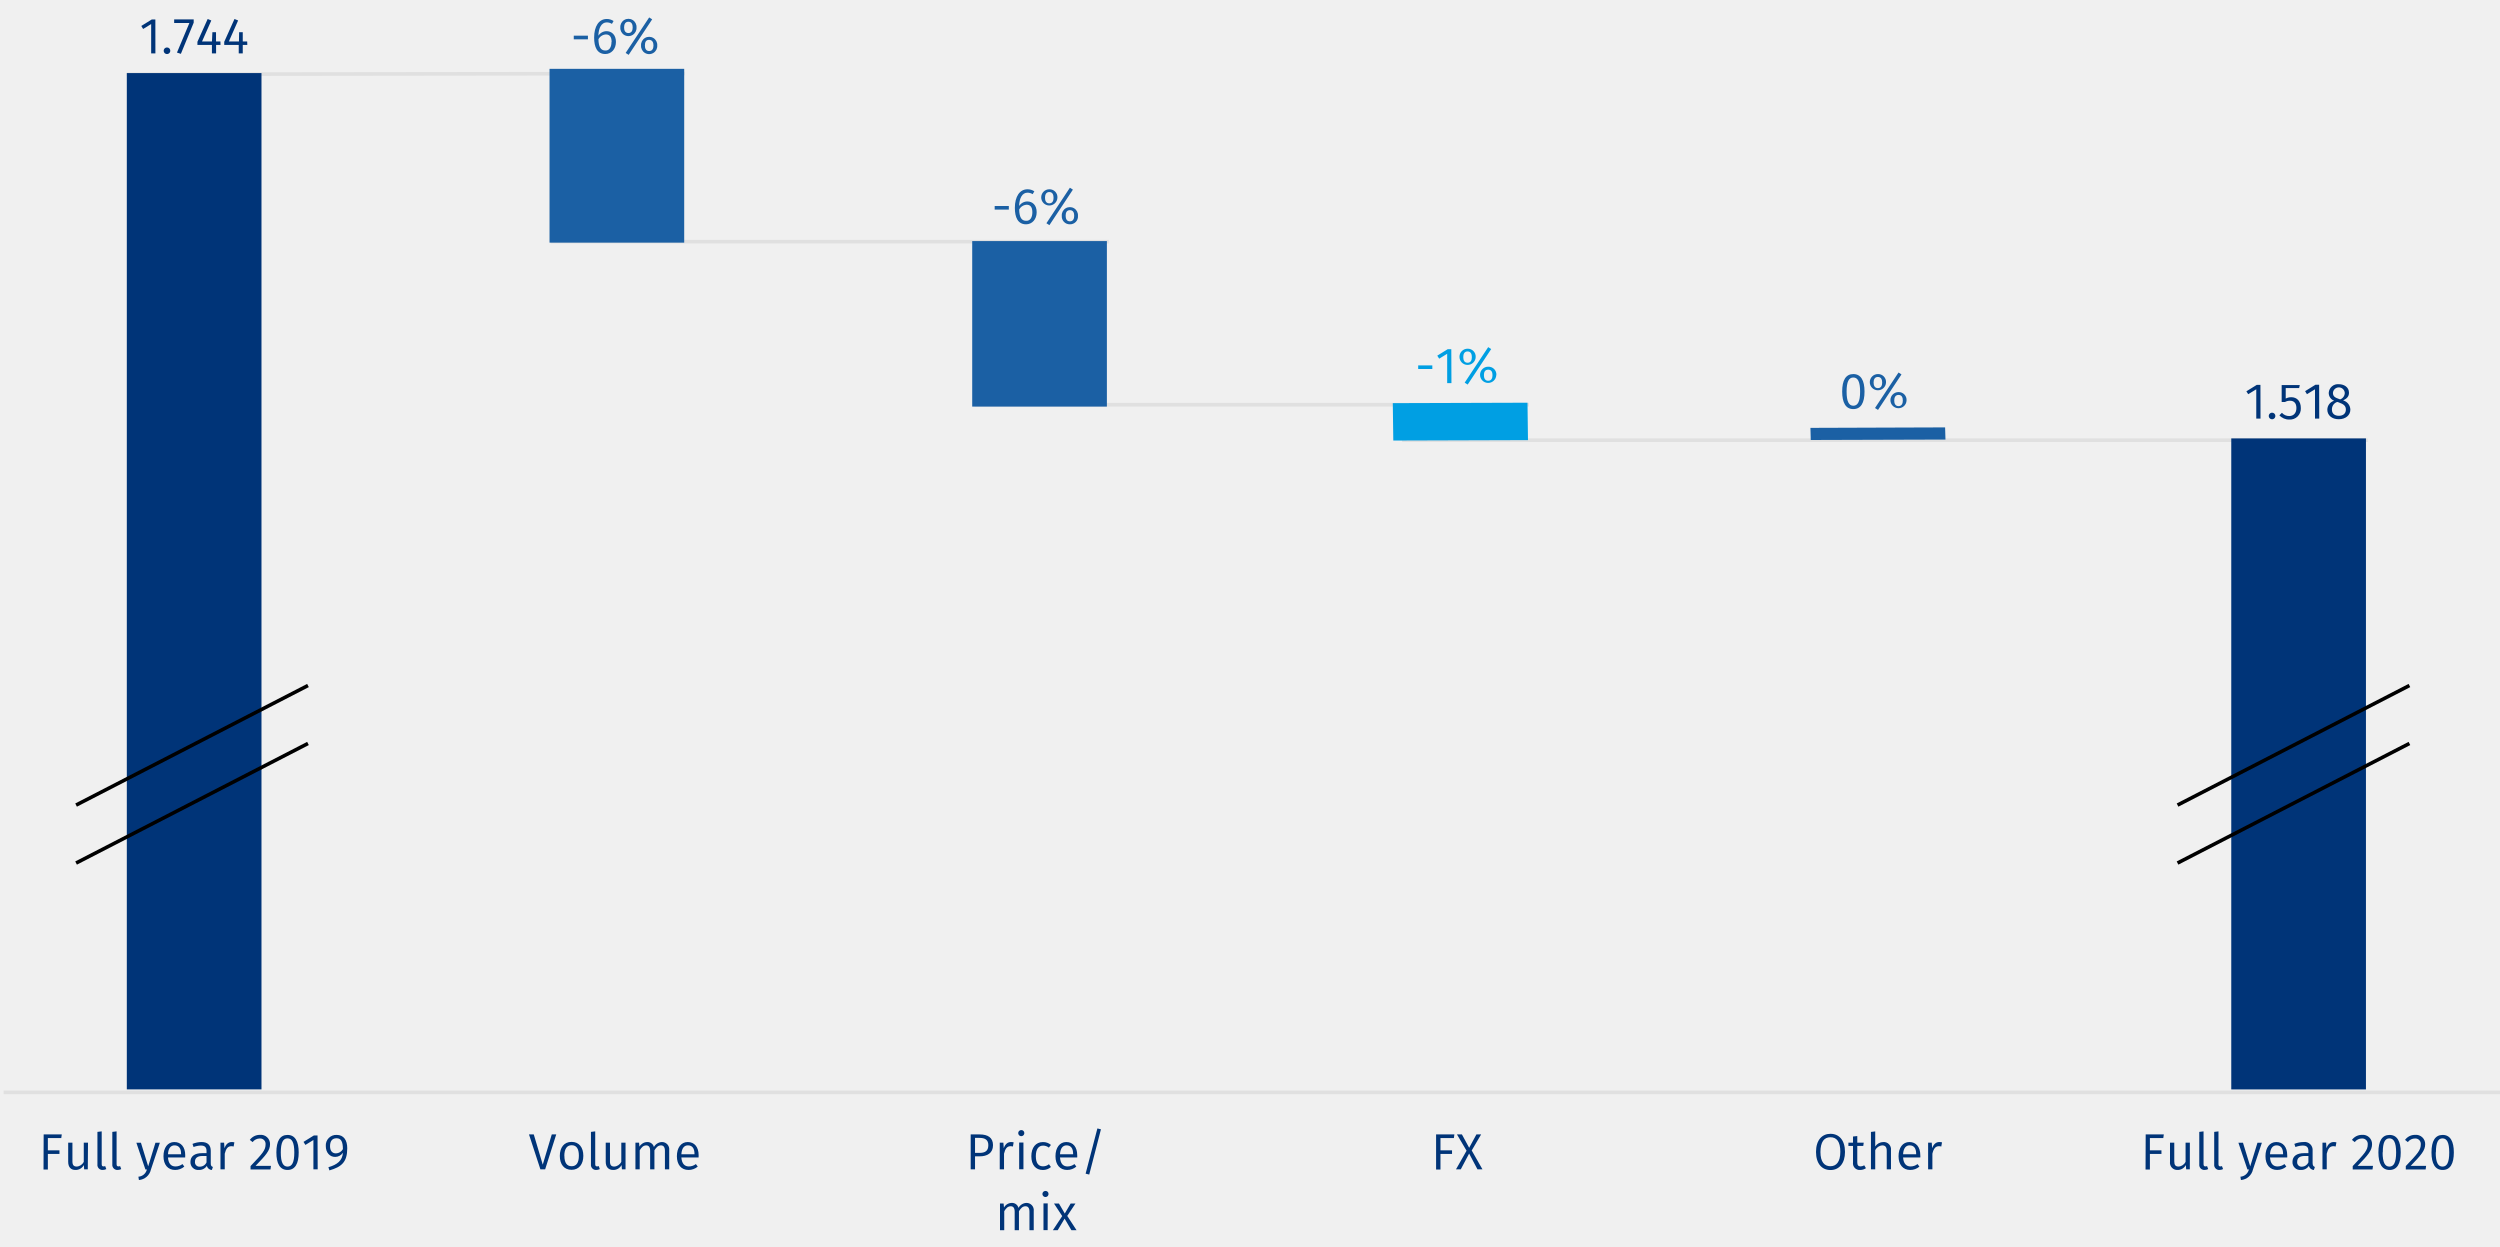
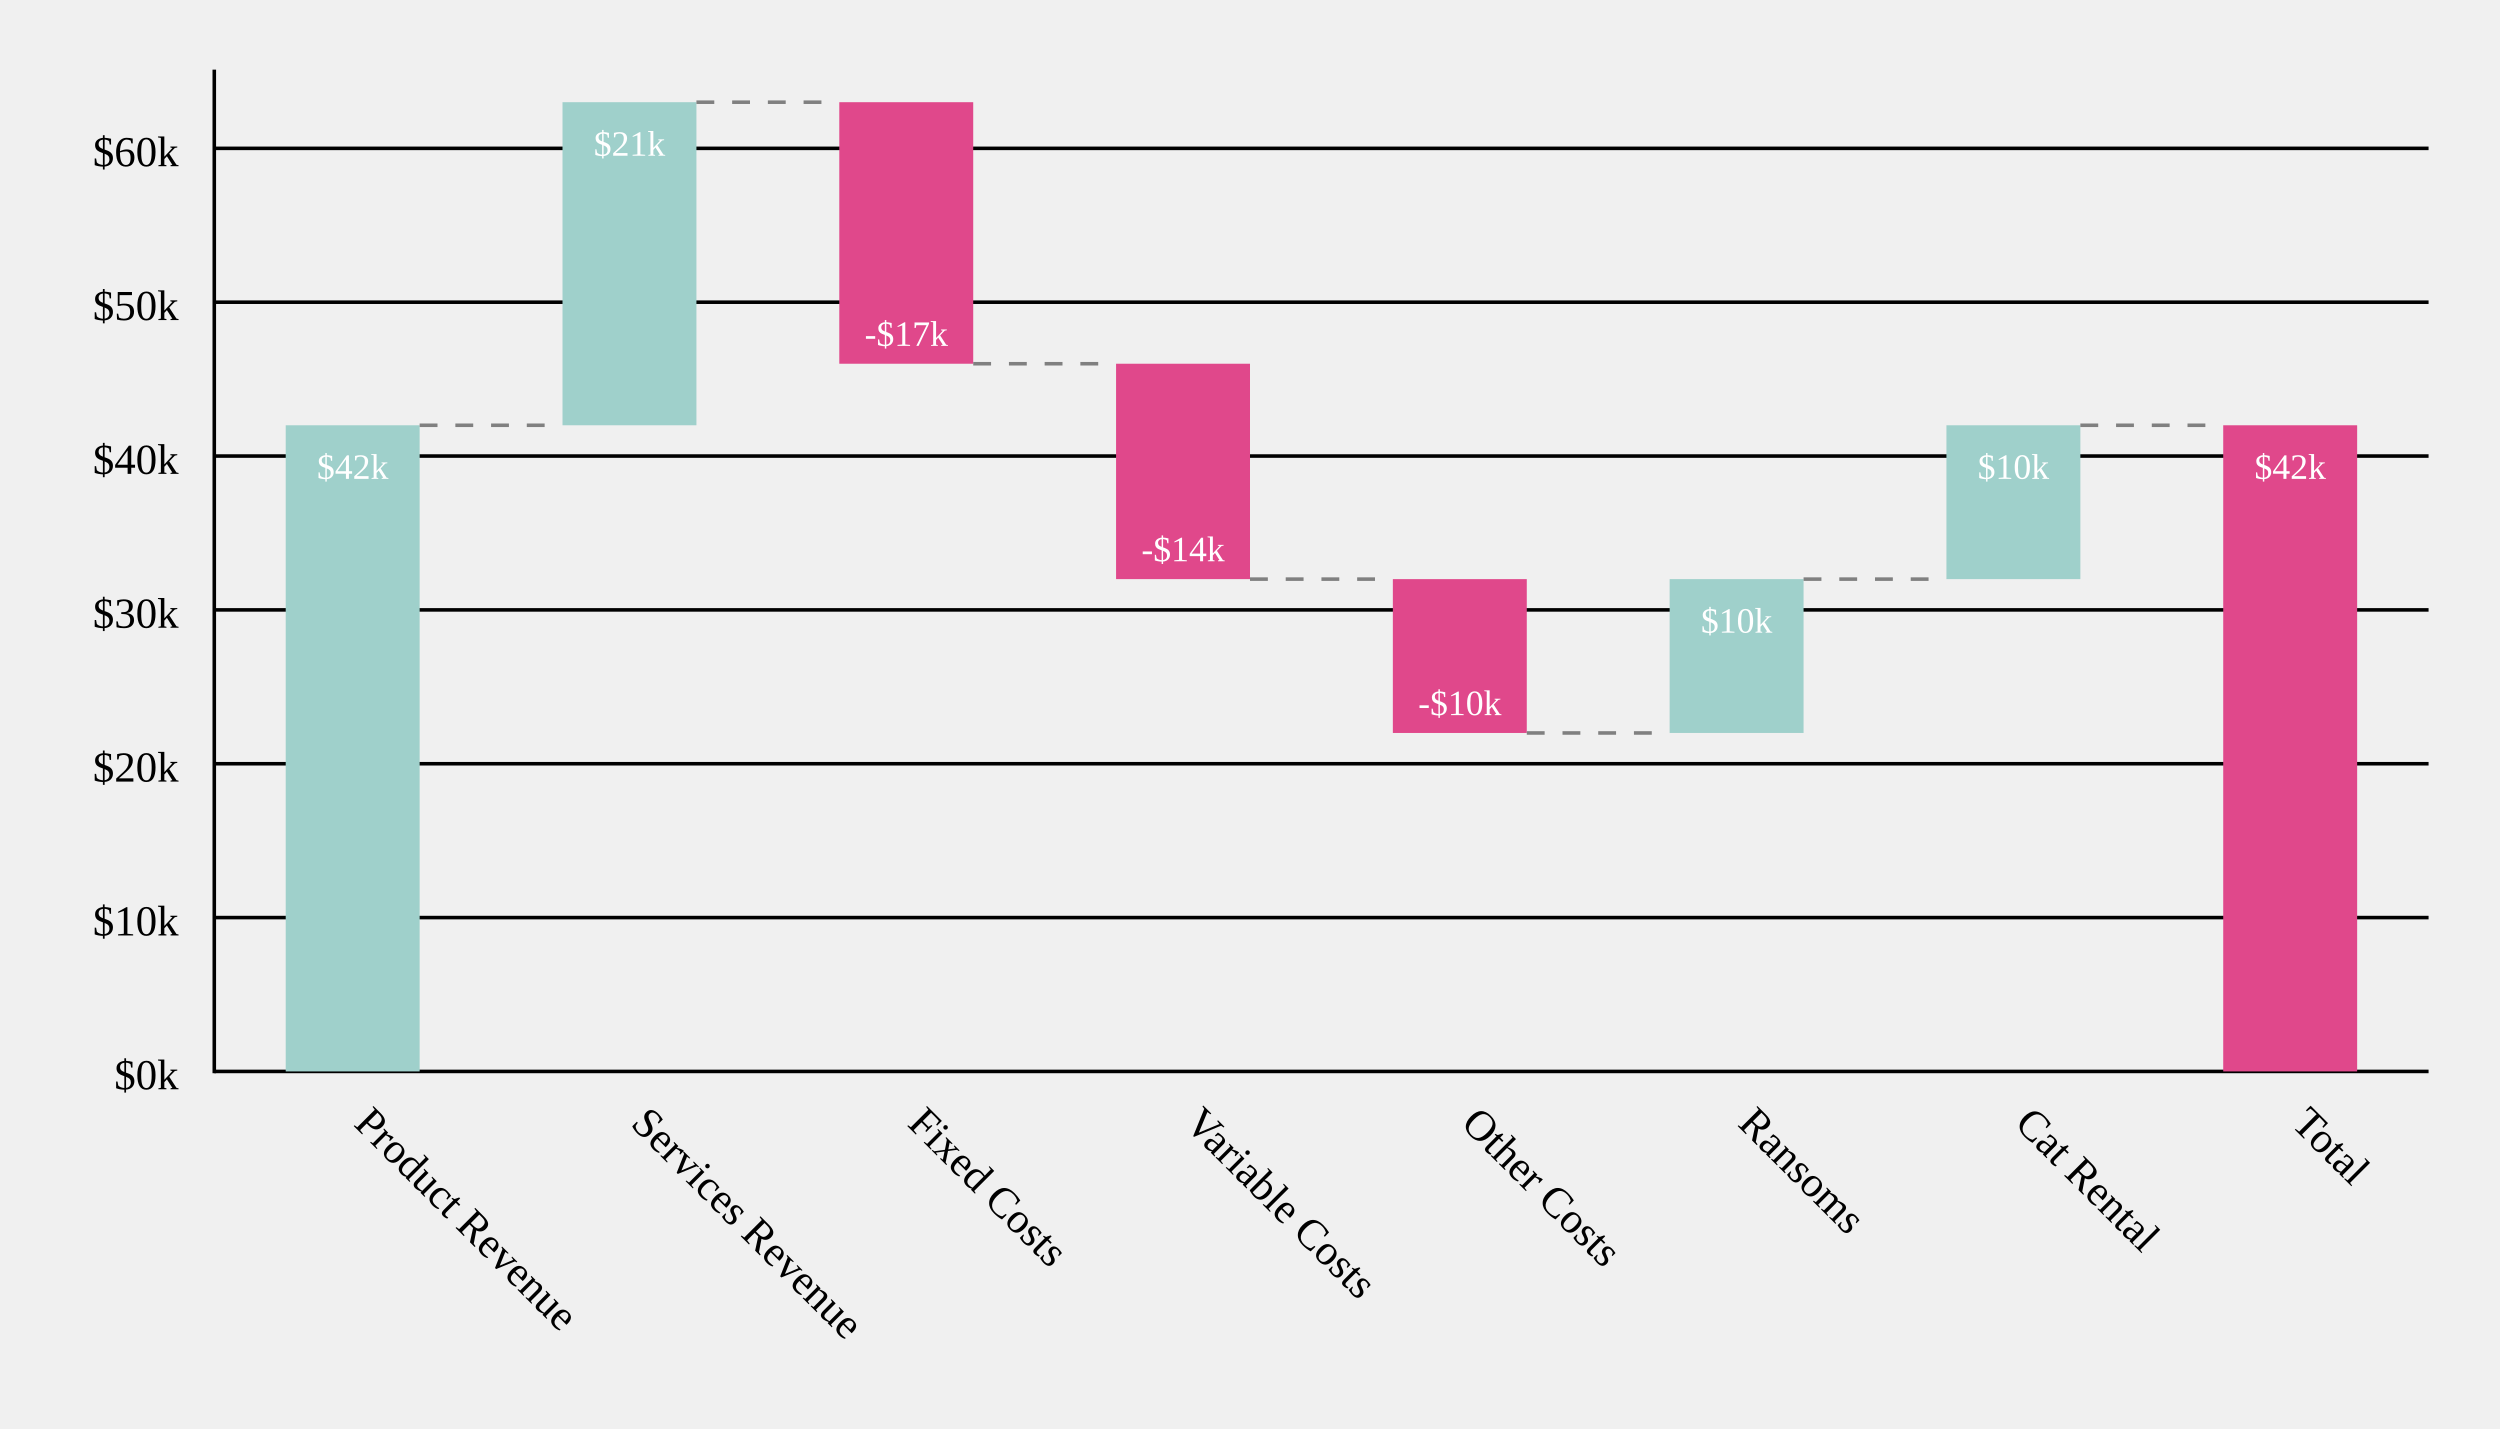
- <svg xmlns="http://www.w3.org/2000/svg" data-name="Ebene 1" width="690" height="344" viewBox="0 0 690 344">
-   <path fill="none" stroke="#e0e0e0" stroke-miterlimit="10" d="M35 20.5l154-.2M422 111.7H269M387 121.5h266.5M152 66.7h154" />
-   <g fill="#1b60a4">
-     <path d="M274.53 56.85h3.91v1h-3.91zM286.12 58.57c0 2-1.29 3.34-2.92 3.34-2.26 0-3.1-1.89-3.1-4.53 0-3.11 1.32-5.14 3.49-5.14a3.32 3.32 0 011.89.56l-.46.79a2.69 2.69 0 00-1.45-.41c-1.4 0-2.24 1.47-2.29 3.68a2.68 2.68 0 012.28-1.26c1.37 0 2.56.97 2.56 2.97zm-1.19 0c0-1.51-.66-2.06-1.57-2.06a2.47 2.47 0 00-2.07 1.33c.06 2.06.6 3.1 1.91 3.1 1.14.06 1.73-.94 1.73-2.34zM291.85 54.58a2.24 2.24 0 11-2.24-2.34 2.18 2.18 0 012.24 2.34zm-3.43 0c0 .77.26 1.54 1.19 1.54s1.17-.76 1.17-1.54-.25-1.58-1.17-1.58-1.19.8-1.19 1.58zm7.7-2.24l-6.48 9.8-.83-.53 6.48-9.8zm1.4 7.21a2.17 2.17 0 01-2.23 2.36 2.19 2.19 0 01-2.24-2.36 2.24 2.24 0 114.47 0zm-3.4 0c0 .77.26 1.54 1.17 1.54s1.19-.75 1.19-1.54-.25-1.55-1.19-1.55-1.17.77-1.17 1.55z" />
+ <svg class="visualization-layer" width="700" height="400" style="position:absolute">
+   <g class="data-visualization" data-testid="data-visualization" aria-label="Visualization with no title. Use arrow keys to navigate elements.">
+     <g class="axis axis-tick-lines" aria-hidden="true">
+       <g class="tick-line tick left">
+         <path fill="none" stroke="#000" d="M60 300h620" class="tick-line tick left" />
+       </g>
+       <g class="tick-line tick left">
+         <path fill="none" stroke="#000" d="M60 256.923h620" class="tick-line tick left" />
+       </g>
+       <g class="tick-line tick left">
+         <path fill="none" stroke="#000" d="M60 213.846h620" class="tick-line tick left" />
+       </g>
+       <g class="tick-line tick left">
+         <path fill="none" stroke="#000" d="M60 170.77h620" class="tick-line tick left" />
+       </g>
+       <g class="tick-line tick left">
+         <path fill="none" stroke="#000" d="M60 127.692h620" class="tick-line tick left" />
+       </g>
+       <g class="tick-line tick left">
+         <path fill="none" stroke="#000" d="M60 84.615h620" class="tick-line tick left" />
+       </g>
+       <g class="tick-line tick left">
+         <path fill="none" stroke="#000" d="M60 41.538h620" class="tick-line tick left" />
+       </g>
+     </g>
+     <g class="pieces" data-testid="pieces" tabindex="0" aria-label="8 pieces in a ordinal chart">
+       <g tabindex="-1" aria-label="Product Revenue piece value $42k">
+         <path style="fill:#9fd0cb" d="M20 99.077h37.5V280H20z" transform="translate(60 20)" />
+         <path style="stroke:gray;stroke-dasharray:5,5" d="M57.5 99.077h40" transform="translate(60 20)" />
+         <text x="38.75" y="114.077" style="font-size:10px;text-anchor:middle;fill:#fff" transform="translate(60 20)">$42k</text>
+       </g>
+       <g tabindex="-1" aria-label="Services Revenue piece value $21k">
+         <path style="fill:#9fd0cb" d="M97.5 8.615H135v90.462H97.5z" transform="translate(60 20)" />
+         <path style="stroke:gray;stroke-dasharray:5,5" d="M135 8.615h40" transform="translate(60 20)" />
+         <text x="116.25" y="23.615" style="font-size:10px;text-anchor:middle;fill:#fff" transform="translate(60 20)">$21k</text>
+       </g>
+       <g tabindex="-1" aria-label="Fixed Costs piece value $-17k">
+         <path style="fill:#e0488b" d="M175 8.615h37.5v73.231H175z" transform="translate(60 20)" />
+         <path style="stroke:gray;stroke-dasharray:5,5" d="M212.5 81.846h40" transform="translate(60 20)" />
+         <text x="193.75" y="76.846" style="font-size:10px;text-anchor:middle;fill:#fff" transform="translate(60 20)">-$17k</text>
+       </g>
+       <g tabindex="-1" aria-label="Variable Costs piece value $-14k">
+         <path style="fill:#e0488b" d="M252.5 81.846H290v60.308h-37.5z" transform="translate(60 20)" />
+         <path style="stroke:gray;stroke-dasharray:5,5" d="M290 142.154h40" transform="translate(60 20)" />
+         <text x="271.25" y="137.154" style="font-size:10px;text-anchor:middle;fill:#fff" transform="translate(60 20)">-$14k</text>
+       </g>
+       <g tabindex="-1" aria-label="Other Costs piece value $-10k">
+         <path style="fill:#e0488b" d="M330 142.154h37.5v43.077H330z" transform="translate(60 20)" />
+         <path style="stroke:gray;stroke-dasharray:5,5" d="M367.5 185.231h40" transform="translate(60 20)" />
+         <text x="348.75" y="180.231" style="font-size:10px;text-anchor:middle;fill:#fff" transform="translate(60 20)">-$10k</text>
+       </g>
+       <g tabindex="-1" aria-label="Ransoms piece value $10k">
+         <path style="fill:#9fd0cb" d="M407.5 142.154H445v43.077h-37.5z" transform="translate(60 20)" />
+         <path style="stroke:gray;stroke-dasharray:5,5" d="M445 142.154h40" transform="translate(60 20)" />
+         <text x="426.25" y="157.154" style="font-size:10px;text-anchor:middle;fill:#fff" transform="translate(60 20)">$10k</text>
+       </g>
+       <g tabindex="-1" aria-label="Cat Rental piece value $10k">
+         <path style="fill:#9fd0cb" d="M485 99.077h37.5v43.077H485z" transform="translate(60 20)" />
+         <path style="stroke:gray;stroke-dasharray:5,5" d="M522.5 99.077h40" transform="translate(60 20)" />
+         <text x="503.75" y="114.077" style="font-size:10px;text-anchor:middle;fill:#fff" transform="translate(60 20)">$10k</text>
+       </g>
+       <g tabindex="-1" aria-label="Total piece value $NaNk">
+         <path style="fill:#e0488b" d="M562.5 99.077H600V280h-37.5z" transform="translate(60 20)" />
+         <text x="581.25" y="114.077" style="font-size:10px;text-anchor:middle;fill:#fff" transform="translate(60 20)">$42k</text>
+       </g>
+     </g>
+     <g class="axis axis-labels">
+       <g class="left y" aria-label="left axis from $0k to $60k">
+         <g pointer-events="none" class="axis-label">
+           <text text-anchor="end" class="axis-label" transform="translate(50 305)">$0k</text>
+         </g>
+         <g pointer-events="none" class="axis-label">
+           <text text-anchor="end" class="axis-label" transform="translate(50 261.923)">$10k</text>
+         </g>
+         <g pointer-events="none" class="axis-label">
+           <text text-anchor="end" class="axis-label" transform="translate(50 218.846)">$20k</text>
+         </g>
+         <g pointer-events="none" class="axis-label">
+           <text text-anchor="end" class="axis-label" transform="translate(50 175.77)">$30k</text>
+         </g>
+         <g pointer-events="none" class="axis-label">
+           <text text-anchor="end" class="axis-label" transform="translate(50 132.692)">$40k</text>
+         </g>
+         <g pointer-events="none" class="axis-label">
+           <text text-anchor="end" class="axis-label" transform="translate(50 89.615)">$50k</text>
+         </g>
+         <g pointer-events="none" class="axis-label">
+           <text text-anchor="end" class="axis-label" transform="translate(50 46.538)">$60k</text>
+         </g>
+         <path class="axis-baseline left y" stroke="#000" stroke-linecap="square" d="M60 20v280" />
+       </g>
+     </g>
+     <g class="ordinal-labels">
+       <text transform="rotate(45 -330.864 276.702)">Product Revenue</text>
+       <text transform="rotate(45 -292.114 370.253)">Services Revenue</text>
+       <text transform="rotate(45 -253.364 463.803)">Fixed Costs</text>
+       <text transform="rotate(45 -214.614 557.354)">Variable Costs</text>
+       <text transform="rotate(45 -175.864 650.905)">Other Costs</text>
+       <text transform="rotate(45 -137.114 744.456)">Ransoms</text>
+       <text transform="rotate(45 -98.364 838.006)">Cat Rental</text>
+       <text transform="rotate(45 -59.614 931.557)">Total</text>
+     </g>
  </g>
-   <path fill="#003478" d="M35 20.17h37.17v280.5H35z" />
-   <path fill="#1b60a4" d="M151.67 19h37.17v47.97h-37.17zM268.33 66.54h37.17v45.68h-37.17z" />
-   <path fill="#009fe3" d="M384.41 111.27l37.18-.12.13 10.32-37.17.12-.14-10.32z" />
-   <path fill="#1b60a4" d="M499.68 118.09l37.17-.13.1 3.36-37.18.12-.09-3.35z" />
-   <path fill="#003478" d="M615.83 121H653v179.68h-37.17z" />
-   <path fill="none" stroke="#e0e0e0" stroke-miterlimit="10" d="M1 301.5h689.5" />
-   <g fill="#003478">
-     <path d="M42.89 14.74h-1.17v-8.1L39.5 8l-.5-.84 2.88-1.78h1zM47 14a.91.91 0 11-.91-.9.89.89 0 01.91.9zM53.46 6.26l-3.54 8.6-1.08-.35 3.43-8.16h-4.2v-1h5.39zM60.86 12.4h-1.22v2.34h-1.15V12.4h-4v-.86l2.83-6.3 1 .41-2.56 5.8h2.74l.12-2.57h1v2.57h1.22zM68.26 12.4H67v2.34h-1.11V12.4h-4v-.86l2.83-6.3 1 .41-2.56 5.8h2.79L66 8.88h1v2.57h1.22z" />
-   </g>
-   <g fill="#003478">
-     <path d="M12.05 313.1h5l-.14 1h-3.7v3.39h3.2v1h-3.2v4.3h-1.2zM24.23 322.74h-1l-.09-1.19a2.53 2.53 0 01-2.32 1.36c-1.3 0-2-.82-2-2.26v-5.28h1.17v5.16c0 1.05.37 1.44 1.21 1.44a2.3 2.3 0 001.92-1.32v-5.28h1.17zM26.89 321.34v-8.94l1.18-.14v9.05c0 .41.14.62.49.62a1.16 1.16 0 00.47-.09l.31.83a2.15 2.15 0 01-1 .24 1.39 1.39 0 01-1.45-1.57zM31 321.34v-8.94l1.18-.14v9.05c0 .41.14.62.49.62a1.21 1.21 0 00.48-.09l.31.83a2.19 2.19 0 01-1 .24 1.4 1.4 0 01-1.46-1.57zM41.66 322.78a3.69 3.69 0 01-3.32 2.91l-.14-.92a2.57 2.57 0 002.34-2h-.41l-2.49-7.37h1.26l2 6.51 2-6.51h1.22zM51.11 319.46h-4.75c.13 1.78.94 2.48 2.06 2.48a3.14 3.14 0 001.94-.66l.51.7a3.86 3.86 0 01-2.53.93c-2 0-3.22-1.45-3.22-3.79s1.15-3.92 3-3.92 3 1.39 3 3.62a5.48 5.48 0 01-.01.64zm-1.13-1c0-1.48-.59-2.34-1.81-2.34-1 0-1.71.73-1.81 2.45H50zM58.76 322.08l-.28.83a1.45 1.45 0 01-1.38-1.14 2.51 2.51 0 01-2.21 1.14 2.13 2.13 0 01-2.33-2.23c0-1.57 1.18-2.41 3.2-2.41H57v-.59c0-1.09-.52-1.51-1.58-1.51a6.13 6.13 0 00-2 .41l-.29-.87a6.8 6.8 0 012.49-.51c1.75 0 2.55.9 2.55 2.43V321c-.03.73.19.94.59 1.08zM57 320.81v-1.76h-1.09c-1.37 0-2.1.52-2.1 1.57a1.23 1.23 0 001.35 1.38 2 2 0 001.84-1.19zM64.69 315.29l-.21 1.15a2.15 2.15 0 00-.64-.09c-.94 0-1.47.66-1.81 2.07v4.32h-1.18v-7.37h1l.11 1.54c.4-1.13 1.08-1.71 2-1.71a2.81 2.81 0 01.73.09zM74.53 315.78c0 1.78-1.1 3-4 6h4.26l-.14 1h-5.5v-.94c3.34-3.5 4.15-4.41 4.15-6a1.49 1.49 0 00-1.58-1.62 2.47 2.47 0 00-2 1l-.77-.61a3.41 3.41 0 012.8-1.39 2.53 2.53 0 012.78 2.56zM82.44 318.07c0 3.11-1 4.84-3.08 4.84s-3.08-1.73-3.08-4.85 1-4.82 3.08-4.82 3.08 1.76 3.08 4.83zm-4.94 0c0 2.79.64 3.91 1.86 3.91s1.87-1.12 1.87-3.9-.66-3.89-1.87-3.89-1.86 1.1-1.86 3.87zM87.68 322.74H86.5v-8.1L84.29 316l-.52-.84 2.87-1.78h1zM95.84 316.91c0 3.83-1.55 5.14-4.92 6.12l-.28-.88c2.4-.69 3.88-1.81 4-4a2.54 2.54 0 01-2.14 1.16c-1.46 0-2.58-1.15-2.58-3a2.88 2.88 0 013-3.08c1.94.01 2.92 1.45 2.92 3.68zm-1.2.25c0-2.13-.54-3-1.75-3s-1.8.78-1.8 2.17.68 2 1.63 2a2.25 2.25 0 001.92-1.17z" />
-   </g>
-   <g fill="#003478">
-     <path d="M150.46 322.74h-1.31L146 313.1h1.32l2.48 8.34 2.49-8.34h1.23zM161 319c0 2.31-1.19 3.87-3.25 3.87s-3.24-1.5-3.24-3.84 1.19-3.87 3.25-3.87S161 316.69 161 319zm-5.23 0c0 1.95.7 2.88 2 2.88s2-.93 2-2.91-.7-2.89-2-2.89-2.02 1.01-2.02 2.99zM163.1 321.34v-8.94l1.18-.14v9.05c0 .41.14.62.49.62a1.21 1.21 0 00.48-.09l.3.83a2.12 2.12 0 01-1 .24 1.4 1.4 0 01-1.45-1.57zM172.65 322.74h-1l-.1-1.19a2.53 2.53 0 01-2.31 1.36c-1.31 0-2.06-.82-2.06-2.26v-5.28h1.17v5.16c0 1.05.37 1.44 1.21 1.44a2.3 2.3 0 001.92-1.32v-5.28h1.17zM184.7 317.46v5.28h-1.18v-5.11c0-1.14-.48-1.5-1.08-1.5-.83 0-1.3.54-1.82 1.36v5.25h-1.18v-5.11c0-1.14-.47-1.5-1.08-1.5-.81 0-1.3.54-1.8 1.36v5.25h-1.18v-7.37h1l.1 1.11a2.55 2.55 0 012.15-1.28 1.83 1.83 0 011.85 1.38 2.63 2.63 0 012.23-1.38 2 2 0 011.99 2.26zM192.81 319.46h-4.75c.13 1.78.94 2.48 2.06 2.48a3.14 3.14 0 001.94-.66l.52.7a3.9 3.9 0 01-2.54.93c-2 0-3.22-1.45-3.22-3.79s1.15-3.92 3-3.92 3 1.39 3 3.62a5.48 5.48 0 01-.01.64zm-1.13-1c0-1.48-.59-2.34-1.81-2.34-1 0-1.71.73-1.81 2.45h3.62z" />
-   </g>
-   <g fill="#003478">
-     <path d="M274.07 316.06c0 2.2-1.58 3.09-3.7 3.09h-1.26v3.59h-1.2v-9.64h2.46c2.3 0 3.7.9 3.7 2.96zm-1.29 0c0-1.48-.94-2-2.42-2h-1.25v4.14h1.22c1.47-.01 2.45-.46 2.45-2.13zM279.77 315.29l-.21 1.15a2.22 2.22 0 00-.65-.09c-.94 0-1.47.66-1.8 2.07v4.32h-1.18v-7.37h1l.11 1.54c.39-1.13 1.08-1.71 2-1.71a2.81 2.81 0 01.73.09zM282.71 312.71a.84.84 0 11-.84-.81.8.8 0 01.84.81zm-.24 10h-1.18v-7.37h1.18zM290.06 316l-.58.74a2.52 2.52 0 00-1.59-.55c-1.21 0-2 .94-2 2.92s.77 2.8 2 2.8a2.64 2.64 0 001.62-.58l.55.77a3.33 3.33 0 01-2.22.82c-2 0-3.19-1.42-3.19-3.8s1.22-3.91 3.19-3.91a3.24 3.24 0 012.22.79zM297.31 319.46h-4.75c.13 1.78.94 2.48 2.06 2.48a3.11 3.11 0 001.93-.66l.52.7a3.88 3.88 0 01-2.53.93c-2 0-3.23-1.45-3.23-3.79s1.15-3.92 3-3.92 3 1.39 3 3.62c.03.25.01.49 0 .64zm-1.13-1c0-1.48-.59-2.34-1.81-2.34-1 0-1.71.73-1.81 2.45h3.62zM303.86 311.69l-3.23 12.49-1-.25 3.25-12.48zM285.31 334.26v5.28h-1.18v-5.11c0-1.14-.48-1.5-1.08-1.5-.82 0-1.3.54-1.82 1.36v5.25h-1.18v-5.11c0-1.14-.47-1.5-1.07-1.5-.82 0-1.31.54-1.81 1.36v5.25H276v-7.37h1l.1 1.11a2.56 2.56 0 012.16-1.28 1.83 1.83 0 011.84 1.38 2.63 2.63 0 012.23-1.38 2 2 0 011.98 2.26zM289.39 329.51a.84.84 0 11-.84-.81.8.8 0 01.84.81zm-.24 10H288v-7.37h1.17zM297.13 339.54h-1.42l-1.88-3.2-1.91 3.2h-1.33l2.58-3.9-2.27-3.47h1.37l1.61 2.76 1.62-2.76h1.33l-2.27 3.42z" />
-   </g>
-   <g fill="#003478">
-     <path d="M396.36 313.1h5.05l-.14 1h-3.7v3.39h3.19v1h-3.19v4.3h-1.21zM409.16 322.74h-1.38l-2.3-4.36-2.31 4.36h-1.32l2.92-5.14-2.65-4.5h1.37l2 3.69 2-3.69h1.3l-2.6 4.43z" />
-   </g>
-   <g fill="#003478">
-     <path d="M509.22 317.93c0 3.18-1.63 5-4 5s-4-1.74-4-5 1.65-5 4-5 4 1.75 4 5zm-6.78 0c0 2.8 1.12 3.95 2.74 3.95s2.75-1.15 2.75-4-1.05-4-2.75-4-2.74 1.24-2.74 4.12zM515 322.42a2.79 2.79 0 01-1.62.49 1.82 1.82 0 01-1.95-2.06v-4.57h-1.27v-.91h1.27v-1.69l1.18-.13v1.82h1.78l-.13.91h-1.65v4.51c0 .77.26 1.14.92 1.14a2 2 0 001-.31zM521.91 317.46v5.28h-1.17v-5.11c0-1.14-.48-1.5-1.24-1.5a2.33 2.33 0 00-1.94 1.34v5.27h-1.18v-10.33l1.18-.14v4.15a2.72 2.72 0 012.24-1.22 2 2 0 012.11 2.26zM530 319.46h-4.75c.13 1.78.94 2.48 2.06 2.48a3.11 3.11 0 001.93-.66l.52.7a3.88 3.88 0 01-2.53.93c-2 0-3.23-1.45-3.23-3.79s1.15-3.92 3-3.92 3 1.39 3 3.62c.05.25 0 .49 0 .64zm-1.14-1c0-1.48-.58-2.34-1.8-2.34-1 0-1.71.73-1.81 2.45h3.61zM536 315.29l-.21 1.15a2.15 2.15 0 00-.64-.09c-.94 0-1.48.66-1.81 2.07v4.32h-1.18v-7.37h1l.11 1.54c.39-1.13 1.08-1.71 2-1.71a2.81 2.81 0 01.73.09z" />
-   </g>
-   <g fill="#003478">
-     <path d="M592.21 313.1h5l-.14 1h-3.7v3.39h3.19v1h-3.19v4.3h-1.2zM604.39 322.74h-1l-.1-1.19a2.52 2.52 0 01-2.31 1.36 2 2 0 01-2.06-2.26v-5.28h1.18v5.16c0 1.05.36 1.44 1.2 1.44a2.29 2.29 0 001.92-1.32v-5.28h1.18zM607 321.34v-8.94l1.18-.14v9.05c0 .41.14.62.49.62a1.21 1.21 0 00.48-.09l.31.83a2.18 2.18 0 01-1 .24 1.4 1.4 0 01-1.46-1.57zM611.12 321.34v-8.94l1.18-.14v9.05c0 .41.14.62.49.62a1.16 1.16 0 00.47-.09l.31.83a2.18 2.18 0 01-1 .24 1.39 1.39 0 01-1.45-1.57zM621.82 322.78a3.7 3.7 0 01-3.32 2.91l-.14-.92a2.59 2.59 0 002.34-2h-.41l-2.49-7.37h1.26l2 6.51 2-6.51h1.22zM631.27 319.46h-4.75c.13 1.78.94 2.48 2.06 2.48a3.11 3.11 0 001.93-.66l.52.7a3.9 3.9 0 01-2.54.93c-2 0-3.22-1.45-3.22-3.79s1.15-3.92 3-3.92 3 1.39 3 3.62c.03.25.01.49 0 .64zm-1.14-1c0-1.48-.59-2.34-1.8-2.34-1 0-1.71.73-1.81 2.45h3.61zM638.91 322.08l-.28.83a1.44 1.44 0 01-1.37-1.14 2.51 2.51 0 01-2.22 1.14 2.13 2.13 0 01-2.32-2.23c0-1.57 1.18-2.41 3.19-2.41h1.21v-.59c0-1.09-.52-1.51-1.58-1.51a6.08 6.08 0 00-2 .41l-.3-.87a6.81 6.81 0 012.5-.51 2.21 2.21 0 012.54 2.43V321c.01.73.24.94.63 1.08zm-1.79-1.27v-1.76h-1c-1.37 0-2.1.52-2.1 1.57a1.22 1.22 0 001.34 1.39 2 2 0 001.76-1.2zM644.85 315.29l-.21 1.15a2.22 2.22 0 00-.65-.09c-.94 0-1.47.66-1.81 2.07v4.32H641v-7.37h1l.11 1.54c.39-1.13 1.08-1.71 2-1.71a2.81 2.81 0 01.74.09zM654.69 315.78c0 1.78-1.11 3-4 6h4.26l-.14 1h-5.46v-.94c3.33-3.5 4.15-4.41 4.15-6a1.5 1.5 0 00-1.59-1.62 2.44 2.44 0 00-2 1l-.77-.61a3.4 3.4 0 012.8-1.39 2.53 2.53 0 012.75 2.56zM662.6 318.07c0 3.11-1 4.84-3.08 4.84s-3.08-1.73-3.08-4.85 1-4.82 3.08-4.82 3.08 1.76 3.08 4.83zm-5 0c0 2.79.65 3.91 1.87 3.91s1.86-1.12 1.86-3.9-.66-3.89-1.86-3.89-1.82 1.1-1.82 3.87zM669.35 315.78c0 1.78-1.11 3-4 6h4.26l-.14 1H664v-.94c3.33-3.5 4.14-4.41 4.14-6a1.49 1.49 0 00-1.58-1.62 2.44 2.44 0 00-2 1l-.77-.61a3.39 3.39 0 012.8-1.39 2.53 2.53 0 012.76 2.56zM677.26 318.07c0 3.11-1 4.84-3.08 4.84s-3.09-1.73-3.09-4.85 1-4.82 3.09-4.82 3.08 1.76 3.08 4.83zm-5 0c0 2.79.65 3.91 1.87 3.91s1.86-1.12 1.86-3.9-.66-3.89-1.86-3.89-1.82 1.1-1.82 3.87z" />
-   </g>
-   <g fill="#1b60a4">
-     <path d="M158.36 9.85h3.91v1h-3.91zM170 11.57c0 2-1.29 3.34-2.93 3.34-2.25 0-3.09-1.89-3.09-4.53 0-3.11 1.31-5.14 3.48-5.14a3.3 3.3 0 011.89.56l-.46.79a2.66 2.66 0 00-1.44-.41c-1.4 0-2.24 1.47-2.3 3.68a2.7 2.7 0 012.25-1.26c1.37 0 2.6.97 2.6 2.97zm-1.19 0c0-1.51-.66-2.06-1.57-2.06a2.46 2.46 0 00-2.07 1.33c.05 2.06.6 3.1 1.9 3.1 1.11.06 1.7-.94 1.7-2.34zM175.68 7.58a2.24 2.24 0 11-4.47 0 2.24 2.24 0 114.47 0zm-3.43 0c0 .77.27 1.54 1.19 1.54s1.18-.76 1.18-1.54S174.37 6 173.44 6s-1.19.8-1.19 1.58zM180 5.34l-6.49 9.8-.83-.53 6.49-9.8zm1.4 7.21a2.24 2.24 0 11-4.47 0 2.24 2.24 0 114.47 0zm-3.41 0c0 .77.27 1.54 1.18 1.54s1.19-.75 1.19-1.54-.29-1.55-1.23-1.55-1.13.77-1.13 1.55z" />
-   </g>
-   <g fill="#009fe3">
-     <path d="M391.42 100.85h3.9v1h-3.9zM400.6 105.74h-1.18v-8.1L397.21 99l-.52-.84 2.87-1.78h1zM407.29 98.58a2.24 2.24 0 11-2.24-2.34 2.18 2.18 0 012.24 2.34zm-3.43 0c0 .77.27 1.54 1.19 1.54s1.18-.76 1.18-1.54S406 97 405.05 97s-1.19.8-1.19 1.58zm7.71-2.24l-6.49 9.8-.83-.53 6.49-9.8zm1.4 7.21a2.24 2.24 0 11-2.23-2.34 2.17 2.17 0 012.26 2.34zm-3.41 0c0 .77.27 1.54 1.18 1.54s1.19-.75 1.19-1.54-.25-1.52-1.19-1.52-1.18.74-1.18 1.52z" />
-   </g>
-   <g fill="#1b60a4">
-     <path d="M514.61 108.07c0 3.11-1 4.84-3.09 4.84s-3.08-1.73-3.08-4.85 1-4.82 3.08-4.82 3.09 1.76 3.09 4.83zm-4.95 0c0 2.79.65 3.91 1.86 3.91s1.87-1.12 1.87-3.9-.66-3.89-1.87-3.89-1.86 1.1-1.86 3.87zM520.54 105.58a2.24 2.24 0 11-2.24-2.34 2.18 2.18 0 012.24 2.34zm-3.43 0c0 .77.27 1.54 1.19 1.54s1.18-.76 1.18-1.54-.26-1.54-1.18-1.54-1.19.76-1.19 1.54zm7.7-2.24l-6.48 9.8-.83-.53 6.49-9.8zm1.4 7.21a2.23 2.23 0 11-2.22-2.34 2.17 2.17 0 012.22 2.34zm-3.4 0c0 .77.27 1.54 1.18 1.54s1.19-.75 1.19-1.54-.25-1.55-1.18-1.55-1.19.77-1.19 1.55z" />
-   </g>
-   <g fill="#003478">
-     <path d="M623.9 115.54h-1.17v-8.1l-2.22 1.36-.51-.8 2.88-1.78h1zM628 114.8a.91.91 0 11-.91-.9.89.89 0 01.91.9zM634.56 107.11h-3.7V110a3.29 3.29 0 011.53-.37c1.58 0 2.64 1.1 2.64 3a3 3 0 01-3.19 3.17 3.6 3.6 0 01-2.73-1.18l.7-.69a2.62 2.62 0 002 .9c1.2 0 2-.81 2-2.23s-.77-2-1.77-2a2.72 2.72 0 00-1.38.35h-.92v-4.68h5zM640.11 115.54h-1.17v-8.1l-2.22 1.36-.51-.84 2.87-1.78h1zM648.7 113.05c0 1.56-1.32 2.66-3.21 2.66s-3.15-1.1-3.15-2.64a2.58 2.58 0 011.89-2.46 2.3 2.3 0 01-1.5-2.19 2.54 2.54 0 012.79-2.38c1.38 0 2.8.77 2.8 2.35 0 1-.53 1.59-1.61 2.13a2.7 2.7 0 011.99 2.53zm-1.24 0c0-1-.54-1.49-2-2l-.38-.12a2.14 2.14 0 00-1.47 2.15c0 1.07.74 1.68 1.93 1.68s1.92-.66 1.92-1.7zm-3.57-4.62c0 1 .62 1.33 1.73 1.71l.28.09a1.94 1.94 0 001.26-1.8 1.64 1.64 0 00-3.27 0z" />
-   </g>
-   <path fill="none" stroke="#000" stroke-miterlimit="10" d="M21 222.2l64-33M21 238.2l64-33M601 222.2l64-33M601 238.2l64-33" />
+   <g aria-hidden="true" class="foreground-graphics" />
</svg>
